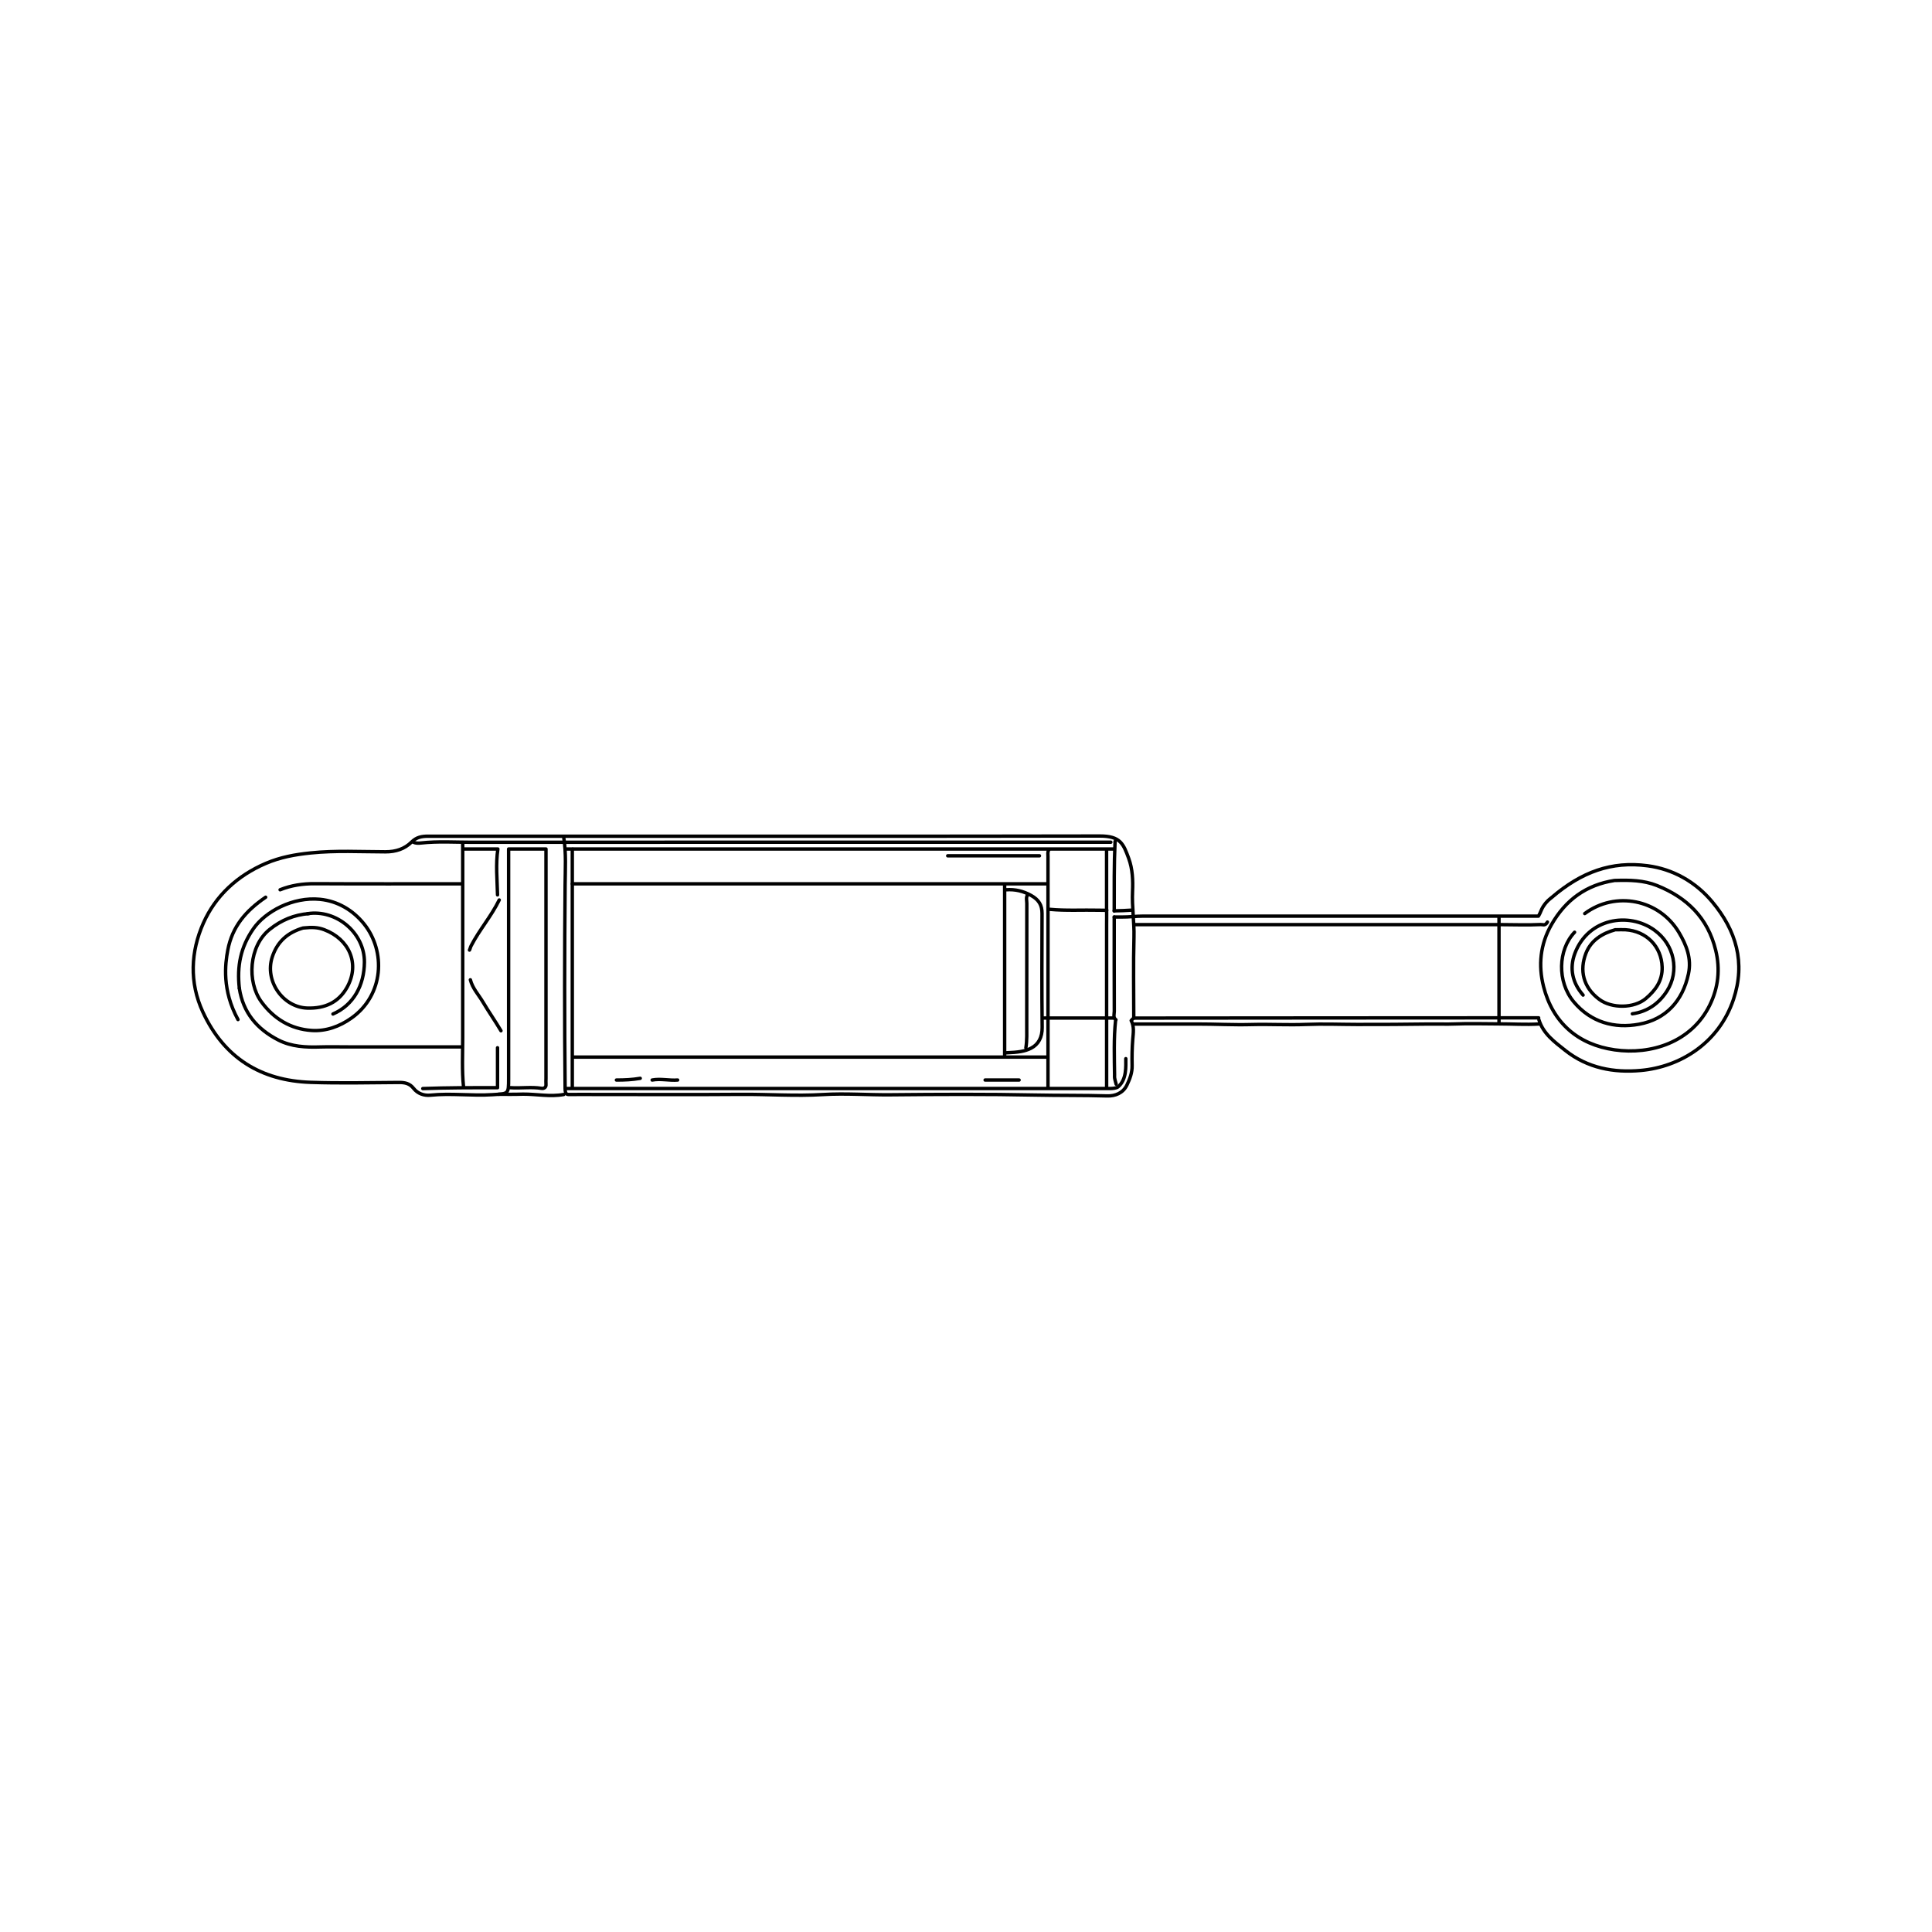
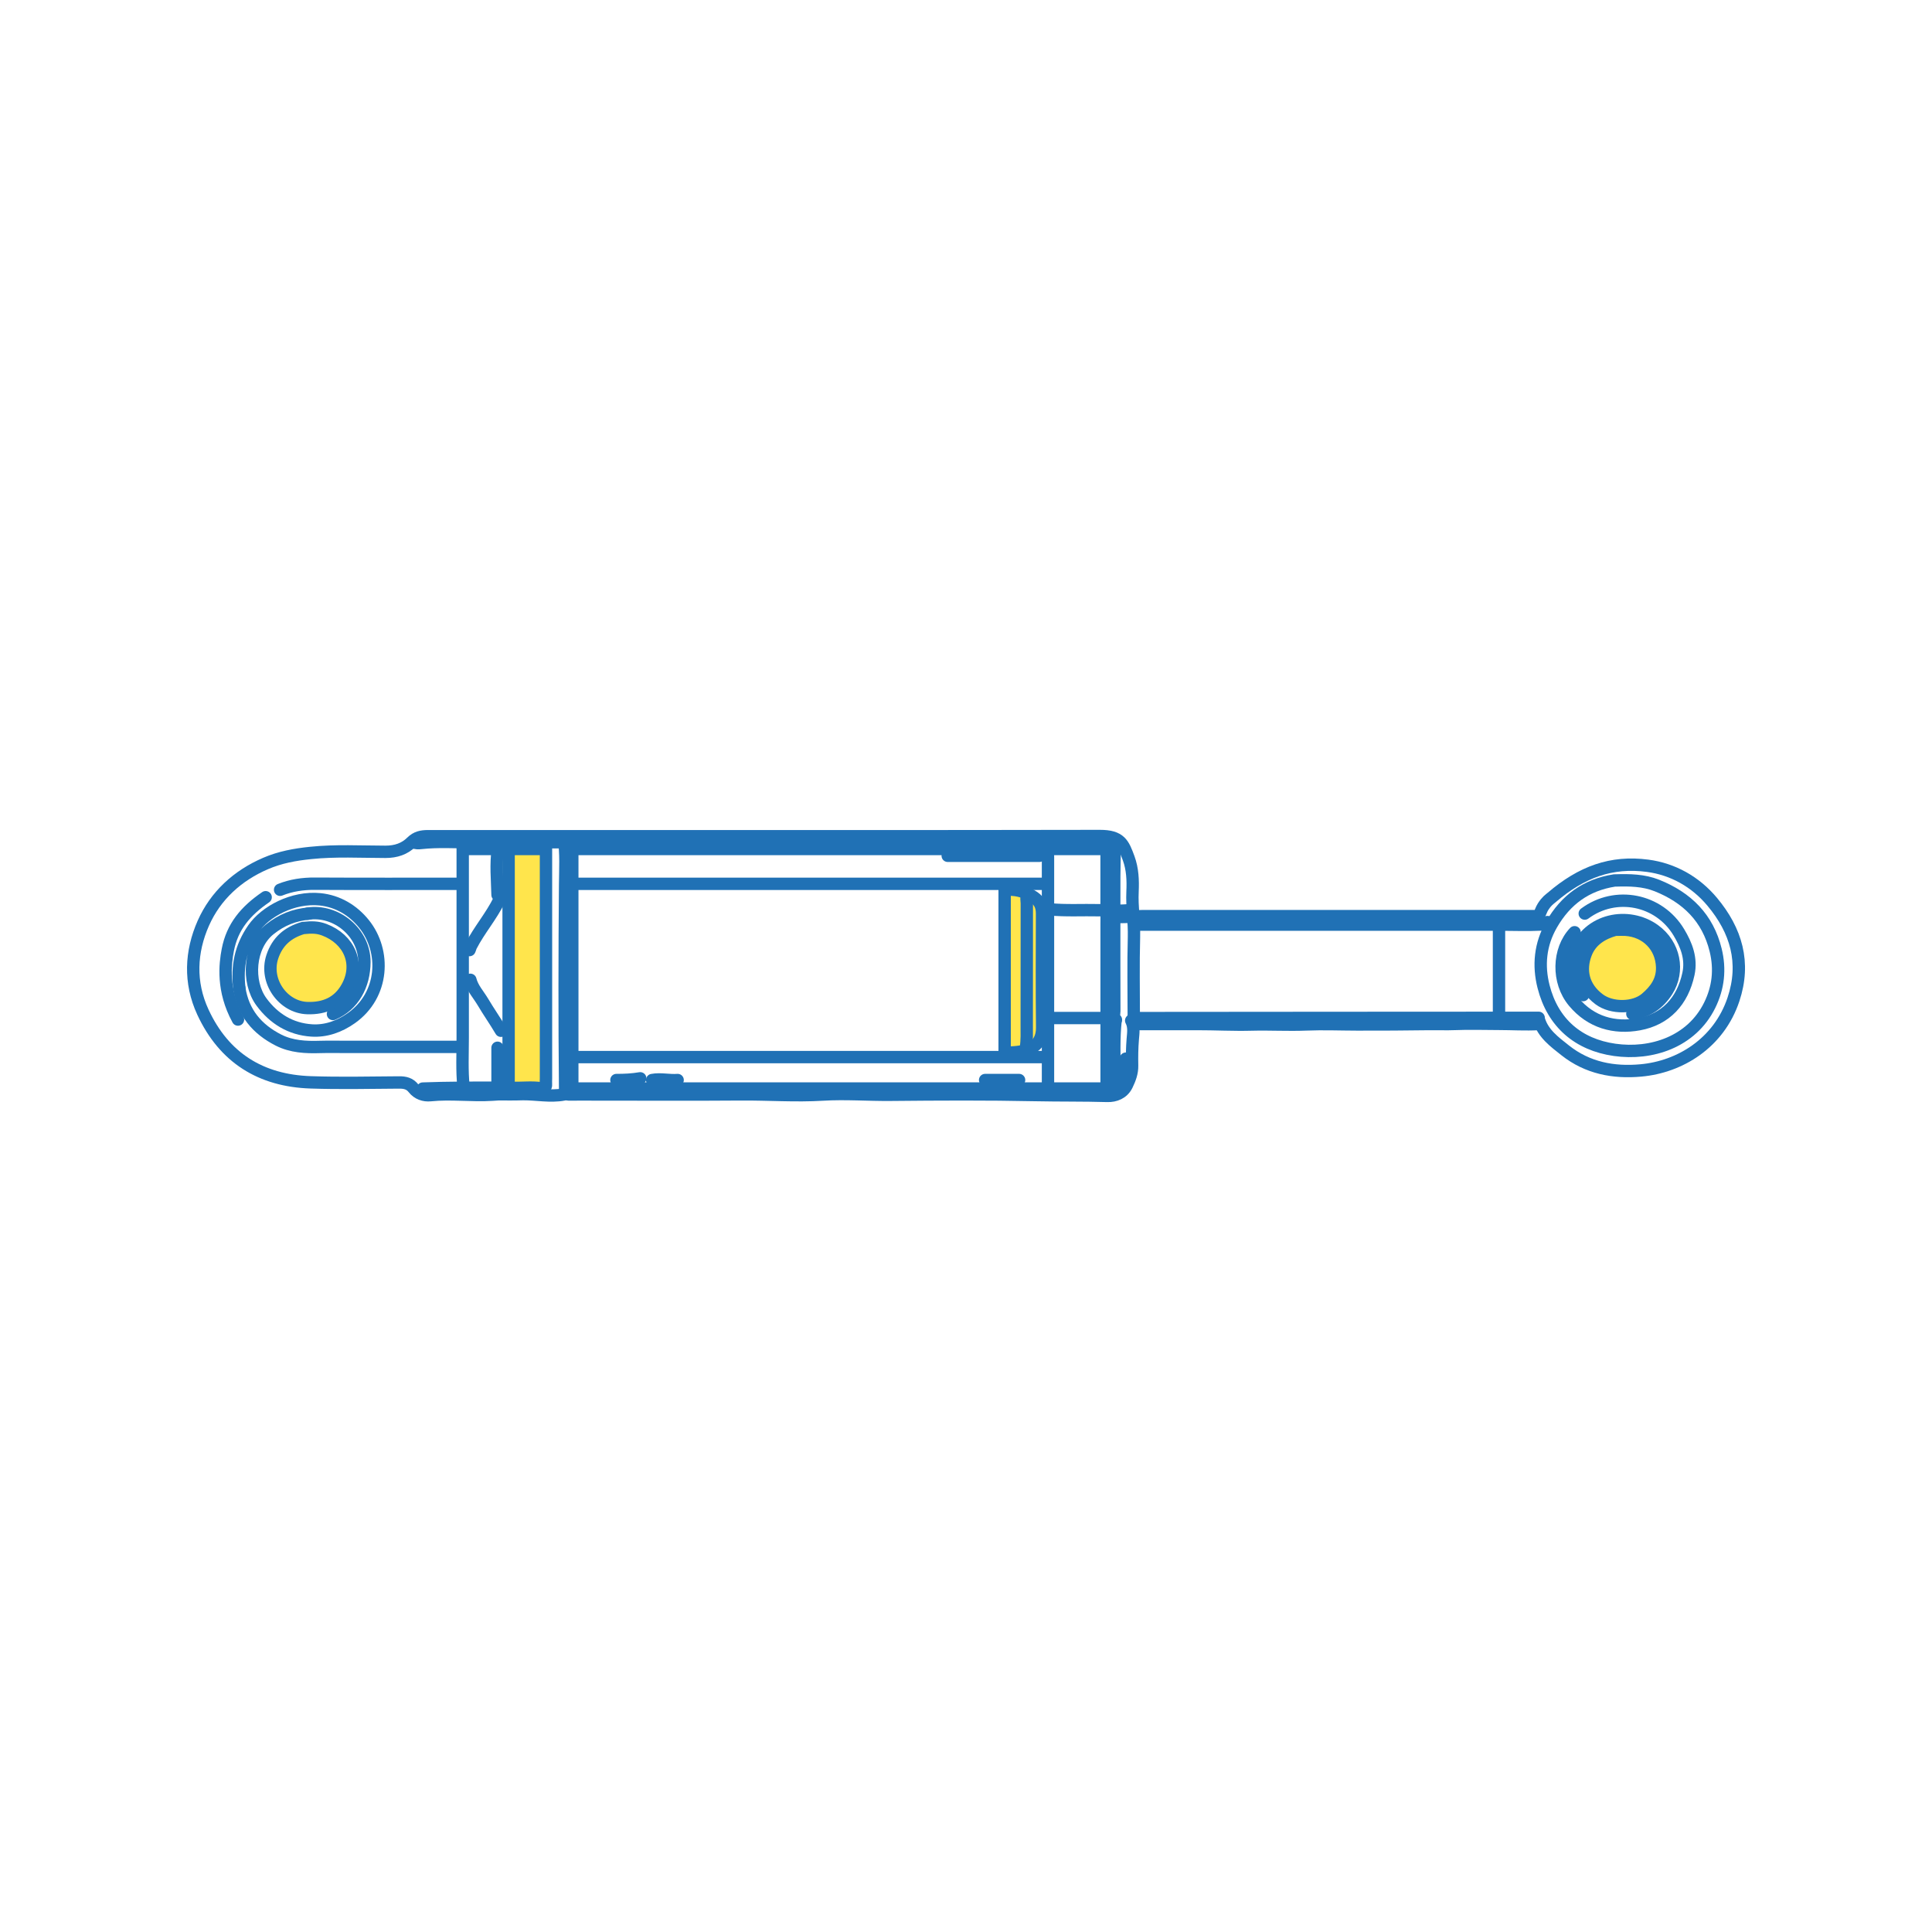
- <svg xmlns="http://www.w3.org/2000/svg" id="icons" viewBox="0 0 500 500">
-   <defs>
-     <style>
-       .cls-1 {
-         fill: none;
-         stroke: #000;
-         stroke-linecap: round;
-         stroke-linejoin: round;
-         stroke-width: .88px;
-       }
-     </style>
-   </defs>
-   <path class="cls-1" d="M132.06,281.49c2.71.2,5.43-.27,8.14.18.5.08,1.19-.2,1.1-1.06-.05-.51,0-1.02,0-1.54v-59.35h-9.67v59.35c0,4.18-.01,3.96-4.17,4.23-5.36.35-10.7-.42-16.05.13-1.67.17-3.3-.39-4.37-1.75-1.01-1.29-2.24-1.55-3.77-1.54-7.62.05-15.25.23-22.86-.03-12.89-.43-22.42-6.33-27.91-18.2-3.54-7.66-3.15-15.61.13-23.01,3.16-7.11,8.84-12.31,16.13-15.44,3.71-1.6,7.6-2.31,11.64-2.72,6.46-.67,12.91-.3,19.35-.29,2.72,0,4.96-.75,6.77-2.54,1.26-1.25,2.62-1.5,4.22-1.5,12.46,0,24.91,0,37.37,0,45.5,0,91.01.04,136.51-.05,5.36-.01,6.11,2.05,7.48,5.77,1.02,2.78,1.13,5.74,1,8.57-.19,3.99.48,7.9.37,11.88-.19,6.96-.05,13.92-.05,20.88" />
-   <path class="cls-1" d="M287.48,217.96c-55.1,0-110.21-.01-165.31.02-4.39,0-8.8-.3-13.19.18-.65.07-1.35.12-1.98-.21" />
-   <path class="cls-1" d="M398.27,263.91c1.12,3.63,4.01,5.71,6.81,7.93,5.78,4.58,12.53,5.83,19.57,5.19,10.1-.91,20.17-7.03,23.97-18.39,3.18-9.52.71-17.83-5.51-25.27-4.36-5.21-10.2-8.45-16.71-9.31-9.35-1.24-17.11,1.59-24.82,8.2-.63.54-1.22.85-2.23,2.39-.47.72-.64,1.52-1.2,2.44h-12.62c-29.9,0-59.79,0-89.69,0-1.84,0-3.65.25-5.5.23-.89,0,0,0-1.98,0" />
-   <path class="cls-1" d="M288.14,219.72h-139.81" />
-   <path class="cls-1" d="M291.36,273.98c-.01,1.95.28,5.36-2,7.29-.46.39-1.57.44-2.1.44-46.9,0-93.79,0-140.69,0" />
-   <path class="cls-1" d="M79.96,236.43c-3.81.33-7.09,1.63-10.17,4.1-5.38,4.31-5.95,13.56-2.13,18.76,3.22,4.39,7.59,7.03,12.97,7.39,3.71.25,7.22-1,10.33-3.21,8.41-5.96,8.94-17.29,3.24-24.37-2.85-3.54-6.79-5.9-11.38-6.36-7.02-.7-14.16,3.15-17.27,7.65-3.3,4.77-4.25,9.65-3.61,15.37" />
-   <path class="cls-1" d="M398.2,263.41c-35.9,0-68.67.05-104.57.07-.36,0-.63.36-.88.64.83,1.55.54,3.22.41,4.83-.18,2.27-.22,4.54-.17,6.82.04,1.83-.58,3.46-1.35,5.05-1.01,2.09-3.04,2.85-5.04,2.8-6.23-.18-12.46-.09-18.69-.22-12.46-.26-24.92-.19-37.37-.07-5.87.06-11.73-.42-17.59-.06-7.04.43-14.07-.1-21.1-.05-12.46.1-24.91.02-37.37.03-2.2,0-4.4-.02-6.59,0-1.06,0-1.62.22-1.64-1.54-.17-17.59-.15-35.17,0-52.76.03-4.01.3-8.08-.34-12.09" />
-   <path class="cls-1" d="M270.77,228.73h-122.66" />
-   <path class="cls-1" d="M270.77,273.58h-122.44" />
-   <path class="cls-1" d="M387.72,239.29h-93.87" />
-   <path class="cls-1" d="M407.5,241.26c-4.31,4.55-4.57,12.8-.21,18.02,4.45,5.32,10.53,6.96,16.89,5.79,6.9-1.27,11.27-5.96,12.79-13.03.86-4-.54-7.51-2.48-10.75-5.14-8.57-16.38-10.78-24.36-4.86" />
-   <path class="cls-1" d="M398.27,265.01c-3.45.2-6.9-.03-10.33-.03-3.8,0-7.62-.14-11.43.02-2.2.09-4.4-.01-6.59.02-6.23.08-12.46.13-18.68.11-4.39-.01-8.81-.19-13.19-.01-4.7.19-9.38-.09-14.08.03-4.75.13-9.52-.14-14.29-.13-5.42.02-10.84-.01-16.27,0" />
-   <path class="cls-1" d="M422.45,262.37c3.94-.56,6.91-2.68,8.99-5.95,3.23-5.09,1.97-11.94-3.33-15.74-6.57-4.71-17.14-3.08-20.55,6.1-1.43,3.84-.63,7.58,2.14,10.75" />
-   <path class="cls-1" d="M119.31,228.73c-12.6,0-25.21.04-37.81-.03-3.13-.02-6.12.41-9.01,1.57" />
-   <path class="cls-1" d="M146.57,219.72h1.54v61.77" />
-   <path class="cls-1" d="M260,229.17v43.97" />
-   <path class="cls-1" d="M119.75,218.4c0,4.25,0,8.5,0,12.75,0,12.46-.01,24.91,0,37.37,0,4.25-.23,8.51.21,12.75" />
-   <path class="cls-1" d="M265.94,231.59c-.47.69-.2,1.47-.2,2.2-.02,10.48-.01,20.96-.02,31.44,0,1.98.09,3.97-.22,5.94" />
-   <path class="cls-1" d="M86.17,262.42c5.31-2.29,8.1-7.43,8.14-13.42.05-7.55-7.24-13.71-14.72-12.54" />
-   <path class="cls-1" d="M61.94,255.77c.96,6.29,4.58,10.58,10.12,13.4,3.39,1.72,7.05,1.9,10.77,1.78,2.42-.07,4.84-.01,7.25-.01,9.75,0,19.49,0,29.24,0" />
-   <path class="cls-1" d="M260.44,230.27c2.29-.15,4.34.32,6.41,1.47,1.99,1.11,2.84,2.49,2.83,4.69-.03,9.82-.08,19.64.03,29.46.03,2.56-.96,4.4-2.87,5.38-1.61.82-3.23,1.07-6.58,1.2" />
-   <path class="cls-1" d="M286.4,235.48c.02,1.01-.01,2.98-.01,3.8-.01,14,0,27.99,0,41.99" />
-   <path class="cls-1" d="M288.36,237.31c0,8.13-.01,16.27.02,24.4,0,.74-.38,1.6.42,2.2" />
-   <path class="cls-1" d="M68.75,232.2c-5.16,3.53-8.65,7.61-9.8,13.68-.69,3.63-1.52,10.38,2.64,17.98" />
-   <path class="cls-1" d="M271.43,219.94c-.35.55-.21,1.17-.21,1.76,0,16.71,0,33.41,0,50.12v9.45" />
-   <path class="cls-1" d="M387.94,237.53v27.04" />
-   <path class="cls-1" d="M269.01,221.48h-23.74" />
-   <path class="cls-1" d="M120.19,219.72h8.66c-.59,3.96-.18,7.91-.09,11.87" />
-   <path class="cls-1" d="M286.38,220.16v15.39" />
-   <path class="cls-1" d="M288.14,263.47h-18.03" />
-   <path class="cls-1" d="M288.71,264.12c-.49,4.39-.31,9.68-.26,14.07,0,.68-.11.55.41,2.4" />
-   <path class="cls-1" d="M121.73,253.57c.56,2.21,2.12,3.85,3.25,5.75,1.49,2.52,3.18,4.92,4.67,7.44" />
-   <path class="cls-1" d="M129.2,232.91c-2.03,4.19-5.14,7.73-7.27,11.86-.19.36-.25.75-.43,1.11" />
-   <path class="cls-1" d="M400.47,238.63c-.62,1.05-1.09.61-1.76.64-3.51.18-7.03.02-10.55.02" />
-   <path class="cls-1" d="M271.65,235.33c4.24.4,8.5.13,12.75.23.81.02,1.06.02,2.01.03" />
-   <path class="cls-1" d="M128.76,271.16c0,3.37,0,6.74,0,10.34-6.59-.02-12.97-.01-19.34.22" />
-   <path class="cls-1" d="M145.91,283.25c-3.52.65-7.03-.11-10.55-.09-1.17,0-.75.08-6.34.04" />
-   <path class="cls-1" d="M263.74,279.51h-8.79" />
-   <path class="cls-1" d="M288.58,217.74c-.28,6.01-.21,12.02-.22,18.03" />
-   <path class="cls-1" d="M165.69,279.07c-2.04.35-4.09.45-6.16.44" />
-   <path class="cls-1" d="M292.75,235.55c-1.97.12-2.25.13-4.4.17" />
-   <path class="cls-1" d="M175.37,279.51c-2.2.18-4.4-.42-6.59,0" />
-   <path class="cls-1" d="M417.84,227.86c-7.3,1.14-12.62,4.98-16.31,11.41-2.96,5.14-3.44,10.62-2.06,16.05,2.39,9.41,8.97,15.04,18.39,16.38,9.47,1.35,19.89-2,24.6-11.53,2.25-4.56,2.77-9.32,1.55-14.29-2.04-8.33-7.42-13.59-15.18-16.7-3.47-1.39-7.11-1.43-10.77-1.32" />
-   <path class="cls-1" d="M418.05,240.61c-3.44.95-6.34,2.77-7.64,6.17-1.63,4.26-.77,8.69,3.47,11.85,3.24,2.42,9.04,2.36,12.08-.23,2.49-2.12,4.31-4.6,4.2-8.12-.17-5.39-4.12-9.32-9.47-9.66-.8-.05-1.61,0-2.42,0" />
-   <path class="cls-1" d="M78.42,240.17c-3.91,1.15-6.62,3.45-7.95,7.46-2.07,6.28,2.79,13.06,9.05,13.26,4.57.15,8.11-1.47,10.29-5.36,3.45-6.16.51-12.5-5.89-14.92-1.72-.65-3.21-.67-5.4-.45" />
+ <svg xmlns="http://www.w3.org/2000/svg" width="500" height="500" viewBox="0 0 500 500" fill="none">
+   <path d="M260.44 230.27C262.73 230.12 264.78 230.59 266.85 231.74C268.84 232.85 269.69 234.23 269.68 236.43C269.65 246.25 269.6 256.07 269.71 265.89C269.74 268.45 268.75 270.29 266.84 271.27C265.23 272.09 263.61 272.34 260.26 272.47" fill="#FFDA00" fill-opacity="0.7" />
+   <path d="M260.44 230.27C262.73 230.12 264.78 230.59 266.85 231.74C268.84 232.85 269.69 234.23 269.68 236.43C269.65 246.25 269.6 256.07 269.71 265.89C269.74 268.45 268.75 270.29 266.84 271.27C265.23 272.09 263.61 272.34 260.26 272.47" stroke="#2071B5" stroke-width="3.2" stroke-linecap="round" stroke-linejoin="round" />
+   <rect x="133" y="220" width="9" height="62" fill="#FFDA00" fill-opacity="0.7" />
+   <path d="M132.06 281.49C134.77 281.69 137.49 281.22 140.2 281.67C140.7 281.75 141.39 281.47 141.3 280.61C141.25 280.1 141.3 279.59 141.3 279.07V219.72H131.63V279.07C131.63 283.25 131.62 283.03 127.46 283.3C122.1 283.65 116.76 282.88 111.41 283.43C109.74 283.6 108.11 283.04 107.04 281.68C106.03 280.39 104.8 280.13 103.27 280.14C95.65 280.19 88.02 280.37 80.41 280.11C67.52 279.68 57.99 273.78 52.5 261.91C48.96 254.25 49.35 246.3 52.63 238.9C55.79 231.79 61.47 226.59 68.76 223.46C72.47 221.86 76.36 221.15 80.4 220.74C86.86 220.07 93.31 220.44 99.75 220.45C102.47 220.45 104.71 219.7 106.52 217.91C107.78 216.66 109.14 216.41 110.74 216.41C123.2 216.41 135.65 216.41 148.11 216.41C193.61 216.41 239.12 216.45 284.62 216.36C289.98 216.35 290.73 218.41 292.1 222.13C293.12 224.91 293.23 227.87 293.1 230.7C292.91 234.69 293.58 238.6 293.47 242.58C293.28 249.54 293.42 256.5 293.42 263.46" stroke="#2071B5" stroke-width="3.2" stroke-linecap="round" stroke-linejoin="round" />
+   <path d="M287.48 217.96C232.38 217.96 177.27 217.95 122.17 217.98C117.78 217.98 113.37 217.68 108.98 218.16C108.33 218.23 107.63 218.28 107 217.95" stroke="#2071B5" stroke-width="3.2" stroke-linecap="round" stroke-linejoin="round" />
+   <path d="M398.27 263.91C399.39 267.54 402.28 269.62 405.08 271.84C410.86 276.42 417.61 277.67 424.65 277.03C434.75 276.12 444.82 270 448.62 258.64C451.8 249.12 449.33 240.81 443.11 233.37C438.75 228.16 432.91 224.92 426.4 224.06C417.05 222.82 409.29 225.65 401.58 232.26C400.95 232.8 400.36 233.11 399.35 234.65C398.88 235.37 398.71 236.17 398.15 237.09H385.53C355.63 237.09 325.74 237.09 295.84 237.09C294 237.09 292.19 237.34 290.34 237.32C289.45 237.32 290.34 237.32 288.36 237.32" stroke="#2071B5" stroke-width="3.2" stroke-linecap="round" stroke-linejoin="round" />
+   <path d="M288.14 219.72H148.33" stroke="#2071B5" stroke-width="3.2" stroke-linecap="round" stroke-linejoin="round" />
+   <path d="M291.36 273.98C291.35 275.93 291.64 279.34 289.36 281.27C288.9 281.66 287.79 281.71 287.26 281.71C240.36 281.71 193.47 281.71 146.57 281.71" stroke="#2071B5" stroke-width="3.2" stroke-linecap="round" stroke-linejoin="round" />
+   <path d="M79.96 236.43C76.15 236.76 72.87 238.06 69.79 240.53C64.41 244.84 63.84 254.09 67.66 259.29C70.88 263.68 75.25 266.32 80.63 266.68C84.34 266.93 87.85 265.68 90.96 263.47C99.37 257.51 99.9 246.18 94.2 239.1C91.35 235.56 87.41 233.2 82.82 232.74C75.8 232.04 68.66 235.89 65.55 240.39C62.25 245.16 61.3 250.04 61.94 255.76" stroke="#2071B5" stroke-width="3.2" stroke-linecap="round" stroke-linejoin="round" />
+   <path d="M398.2 263.41C362.3 263.41 329.53 263.46 293.63 263.48C293.27 263.48 293 263.84 292.75 264.12C293.58 265.67 293.29 267.34 293.16 268.95C292.98 271.22 292.94 273.49 292.99 275.77C293.03 277.6 292.41 279.23 291.64 280.82C290.63 282.91 288.6 283.67 286.6 283.62C280.37 283.44 274.14 283.53 267.91 283.4C255.45 283.14 242.99 283.21 230.54 283.33C224.67 283.39 218.81 282.91 212.95 283.27C205.91 283.7 198.88 283.17 191.85 283.22C179.39 283.32 166.94 283.24 154.48 283.25C152.28 283.25 150.08 283.23 147.89 283.25C146.83 283.25 146.27 283.47 146.25 281.71C146.08 264.12 146.1 246.54 146.25 228.95C146.28 224.94 146.55 220.87 145.91 216.86" stroke="#2071B5" stroke-width="3.2" stroke-linecap="round" stroke-linejoin="round" />
+   <path d="M270.77 228.73H148.11" stroke="#2071B5" stroke-width="3.2" stroke-linecap="round" stroke-linejoin="round" />
+   <path d="M270.77 273.58H148.33" stroke="#2071B5" stroke-width="3.2" stroke-linecap="round" stroke-linejoin="round" />
+   <path d="M387.72 239.29H293.85" stroke="#2071B5" stroke-width="3.2" stroke-linecap="round" stroke-linejoin="round" />
+   <path d="M407.5 241.26C403.19 245.81 402.93 254.06 407.29 259.28C411.74 264.6 417.82 266.24 424.18 265.07C431.08 263.8 435.45 259.11 436.97 252.04C437.83 248.04 436.43 244.53 434.49 241.29C429.35 232.72 418.11 230.51 410.13 236.43" stroke="#2071B5" stroke-width="3.2" stroke-linecap="round" stroke-linejoin="round" />
+   <path d="M398.27 265.01C394.82 265.21 391.37 264.98 387.94 264.98C384.14 264.98 380.32 264.84 376.51 265C374.31 265.09 372.11 264.99 369.92 265.02C363.69 265.1 357.46 265.15 351.24 265.13C346.85 265.12 342.43 264.94 338.05 265.12C333.35 265.31 328.67 265.03 323.97 265.15C319.22 265.28 314.45 265.01 309.68 265.02C304.26 265.04 298.84 265.01 293.41 265.02" stroke="#2071B5" stroke-width="3.2" stroke-linecap="round" stroke-linejoin="round" />
+   <path d="M422.45 262.37C426.39 261.81 429.36 259.69 431.44 256.42C434.67 251.33 433.41 244.48 428.11 240.68C421.54 235.97 410.97 237.6 407.56 246.78C406.13 250.62 406.93 254.36 409.7 257.53" stroke="#2071B5" stroke-width="3.2" stroke-linecap="round" stroke-linejoin="round" />
+   <path d="M119.31 228.73C106.71 228.73 94.1 228.77 81.5 228.7C78.37 228.68 75.38 229.11 72.49 230.27" stroke="#2071B5" stroke-width="3.2" stroke-linecap="round" stroke-linejoin="round" />
+   <path d="M146.57 219.72H148.11V281.49" stroke="#2071B5" stroke-width="3.2" stroke-linecap="round" stroke-linejoin="round" />
+   <path d="M260 229.17V273.14" stroke="#2071B5" stroke-width="3.2" stroke-linecap="round" stroke-linejoin="round" />
+   <path d="M119.75 218.4C119.75 222.65 119.75 226.9 119.75 231.15C119.75 243.61 119.74 256.06 119.75 268.52C119.75 272.77 119.52 277.03 119.96 281.27" stroke="#2071B5" stroke-width="3.2" stroke-linecap="round" stroke-linejoin="round" />
+   <path d="M265.94 231.59C265.47 232.28 265.74 233.06 265.74 233.79C265.72 244.27 265.73 254.75 265.72 265.23C265.72 267.21 265.81 269.2 265.5 271.17" stroke="#2071B5" stroke-width="3.2" stroke-linecap="round" stroke-linejoin="round" />
+   <path d="M86.17 262.42C91.48 260.13 94.27 254.99 94.31 249C94.36 241.45 87.07 235.29 79.59 236.46" stroke="#2071B5" stroke-width="3.2" stroke-linecap="round" stroke-linejoin="round" />
+   <path d="M61.94 255.77C62.9 262.06 66.52 266.35 72.06 269.17C75.45 270.89 79.11 271.07 82.83 270.95C85.25 270.88 87.67 270.94 90.08 270.94C99.83 270.94 109.57 270.94 119.32 270.94" stroke="#2071B5" stroke-width="3.2" stroke-linecap="round" stroke-linejoin="round" />
+   <path d="M286.4 235.48C286.42 236.49 286.39 238.46 286.39 239.28C286.38 253.28 286.39 267.27 286.39 281.27" stroke="#2071B5" stroke-width="3.2" stroke-linecap="round" stroke-linejoin="round" />
+   <path d="M288.36 237.31C288.36 245.44 288.35 253.58 288.38 261.71C288.38 262.45 288 263.31 288.8 263.91" stroke="#2071B5" stroke-width="3.2" stroke-linecap="round" stroke-linejoin="round" />
+   <path d="M68.75 232.2C63.59 235.73 60.1 239.81 58.95 245.88C58.26 249.51 57.43 256.26 61.59 263.86" stroke="#2071B5" stroke-width="3.2" stroke-linecap="round" stroke-linejoin="round" />
+   <path d="M271.43 219.94C271.08 220.49 271.22 221.11 271.22 221.7C271.22 238.41 271.22 255.11 271.22 271.82V281.27" stroke="#2071B5" stroke-width="3.2" stroke-linecap="round" stroke-linejoin="round" />
+   <path d="M387.94 237.53V264.57" stroke="#2071B5" stroke-width="3.2" stroke-linecap="round" stroke-linejoin="round" />
+   <path d="M269.01 221.48H245.27" stroke="#2071B5" stroke-width="3.2" stroke-linecap="round" stroke-linejoin="round" />
+   <path d="M120.19 219.72H128.85C128.26 223.68 128.67 227.63 128.76 231.59" stroke="#2071B5" stroke-width="3.2" stroke-linecap="round" stroke-linejoin="round" />
+   <path d="M286.38 220.16V235.55" stroke="#2071B5" stroke-width="3.2" stroke-linecap="round" stroke-linejoin="round" />
+   <path d="M288.14 263.47H270.11" stroke="#2071B5" stroke-width="3.2" stroke-linecap="round" stroke-linejoin="round" />
+   <path d="M288.71 264.12C288.22 268.51 288.4 273.8 288.45 278.19C288.45 278.87 288.34 278.74 288.86 280.59" stroke="#2071B5" stroke-width="3.2" stroke-linecap="round" stroke-linejoin="round" />
+   <path d="M121.73 253.57C122.29 255.78 123.85 257.42 124.98 259.32C126.47 261.84 128.16 264.24 129.65 266.76" stroke="#2071B5" stroke-width="3.2" stroke-linecap="round" stroke-linejoin="round" />
+   <path d="M129.2 232.91C127.17 237.1 124.06 240.64 121.93 244.77C121.74 245.13 121.68 245.52 121.5 245.88" stroke="#2071B5" stroke-width="3.2" stroke-linecap="round" stroke-linejoin="round" />
+   <path d="M400.47 238.63C399.85 239.68 399.38 239.24 398.71 239.27C395.2 239.45 391.68 239.29 388.16 239.29" stroke="#2071B5" stroke-width="3.2" stroke-linecap="round" stroke-linejoin="round" />
+   <path d="M271.65 235.33C275.89 235.73 280.15 235.46 284.4 235.56C285.21 235.58 285.46 235.58 286.41 235.59" stroke="#2071B5" stroke-width="3.2" stroke-linecap="round" stroke-linejoin="round" />
+   <path d="M128.76 271.16C128.76 274.53 128.76 277.9 128.76 281.5C122.17 281.48 115.79 281.49 109.42 281.72" stroke="#2071B5" stroke-width="3.2" stroke-linecap="round" stroke-linejoin="round" />
+   <path d="M145.91 283.25C142.39 283.9 138.88 283.14 135.36 283.16C134.19 283.16 134.61 283.24 129.02 283.2" stroke="#2071B5" stroke-width="3.2" stroke-linecap="round" stroke-linejoin="round" />
+   <path d="M263.74 279.51H254.95" stroke="#2071B5" stroke-width="3.2" stroke-linecap="round" stroke-linejoin="round" />
+   <path d="M288.58 217.74C288.3 223.75 288.37 229.76 288.36 235.77" stroke="#2071B5" stroke-width="3.2" stroke-linecap="round" stroke-linejoin="round" />
+   <path d="M165.69 279.07C163.65 279.42 161.6 279.52 159.53 279.51" stroke="#2071B5" stroke-width="3.2" stroke-linecap="round" stroke-linejoin="round" />
+   <path d="M292.75 235.55C290.78 235.67 290.5 235.68 288.35 235.72" stroke="#2071B5" stroke-width="3.2" stroke-linecap="round" stroke-linejoin="round" />
+   <path d="M175.37 279.51C173.17 279.69 170.97 279.09 168.78 279.51" stroke="#2071B5" stroke-width="3.2" stroke-linecap="round" stroke-linejoin="round" />
+   <path d="M417.84 227.86C410.54 229 405.22 232.84 401.53 239.27C398.57 244.41 398.09 249.89 399.47 255.32C401.86 264.73 408.44 270.36 417.86 271.7C427.33 273.05 437.75 269.7 442.46 260.17C444.71 255.61 445.23 250.85 444.01 245.88C441.97 237.55 436.59 232.29 428.83 229.18C425.36 227.79 421.72 227.75 418.06 227.86" stroke="#2071B5" stroke-width="3.2" stroke-linecap="round" stroke-linejoin="round" />
+   <path d="M418.05 240.61C414.61 241.56 411.71 243.38 410.41 246.78C408.78 251.04 409.64 255.47 413.88 258.63C417.12 261.05 422.92 260.99 425.96 258.4C428.45 256.28 430.27 253.8 430.16 250.28C429.99 244.89 426.04 240.96 420.69 240.62C419.89 240.57 419.08 240.62 418.27 240.62" fill="#FFDA00" fill-opacity="0.7" />
+   <path d="M418.05 240.61C414.61 241.56 411.71 243.38 410.41 246.78C408.78 251.04 409.64 255.47 413.88 258.63C417.12 261.05 422.92 260.99 425.96 258.4C428.45 256.28 430.27 253.8 430.16 250.28C429.99 244.89 426.04 240.96 420.69 240.62C419.89 240.57 419.08 240.62 418.27 240.62" stroke="#2071B5" stroke-width="3.2" stroke-linecap="round" stroke-linejoin="round" />
+   <path d="M78.42 240.17C74.51 241.32 71.8 243.62 70.47 247.63C68.4 253.91 73.26 260.69 79.52 260.89C84.09 261.04 87.63 259.42 89.81 255.53C93.26 249.37 90.32 243.03 83.92 240.61C82.2 239.96 80.71 239.94 78.52 240.16" fill="#FFDA00" fill-opacity="0.7" />
+   <path d="M78.42 240.17C74.51 241.32 71.8 243.62 70.47 247.63C68.4 253.91 73.26 260.69 79.52 260.89C84.09 261.04 87.63 259.42 89.81 255.53C93.26 249.37 90.32 243.03 83.92 240.61C82.2 239.96 80.71 239.94 78.52 240.16" stroke="#2071B5" stroke-width="3.2" stroke-linecap="round" stroke-linejoin="round" />
</svg>
